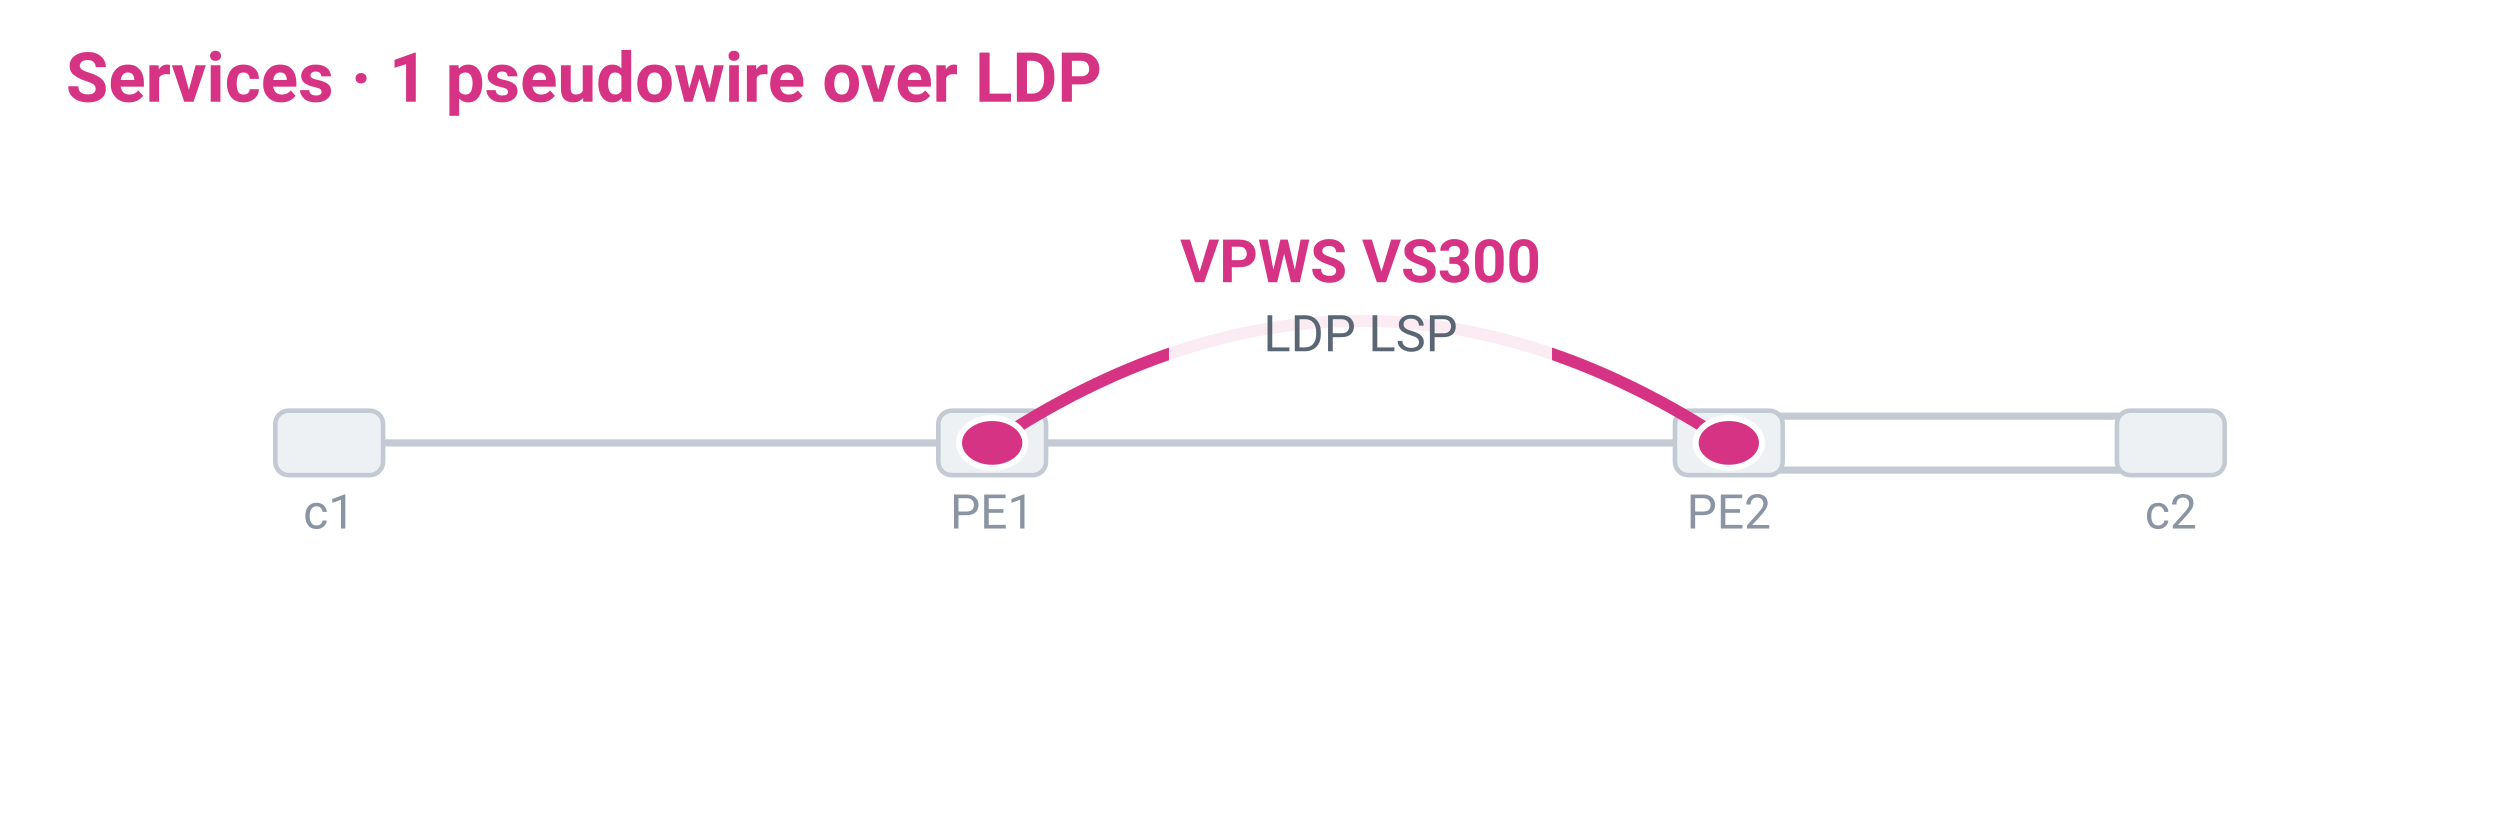
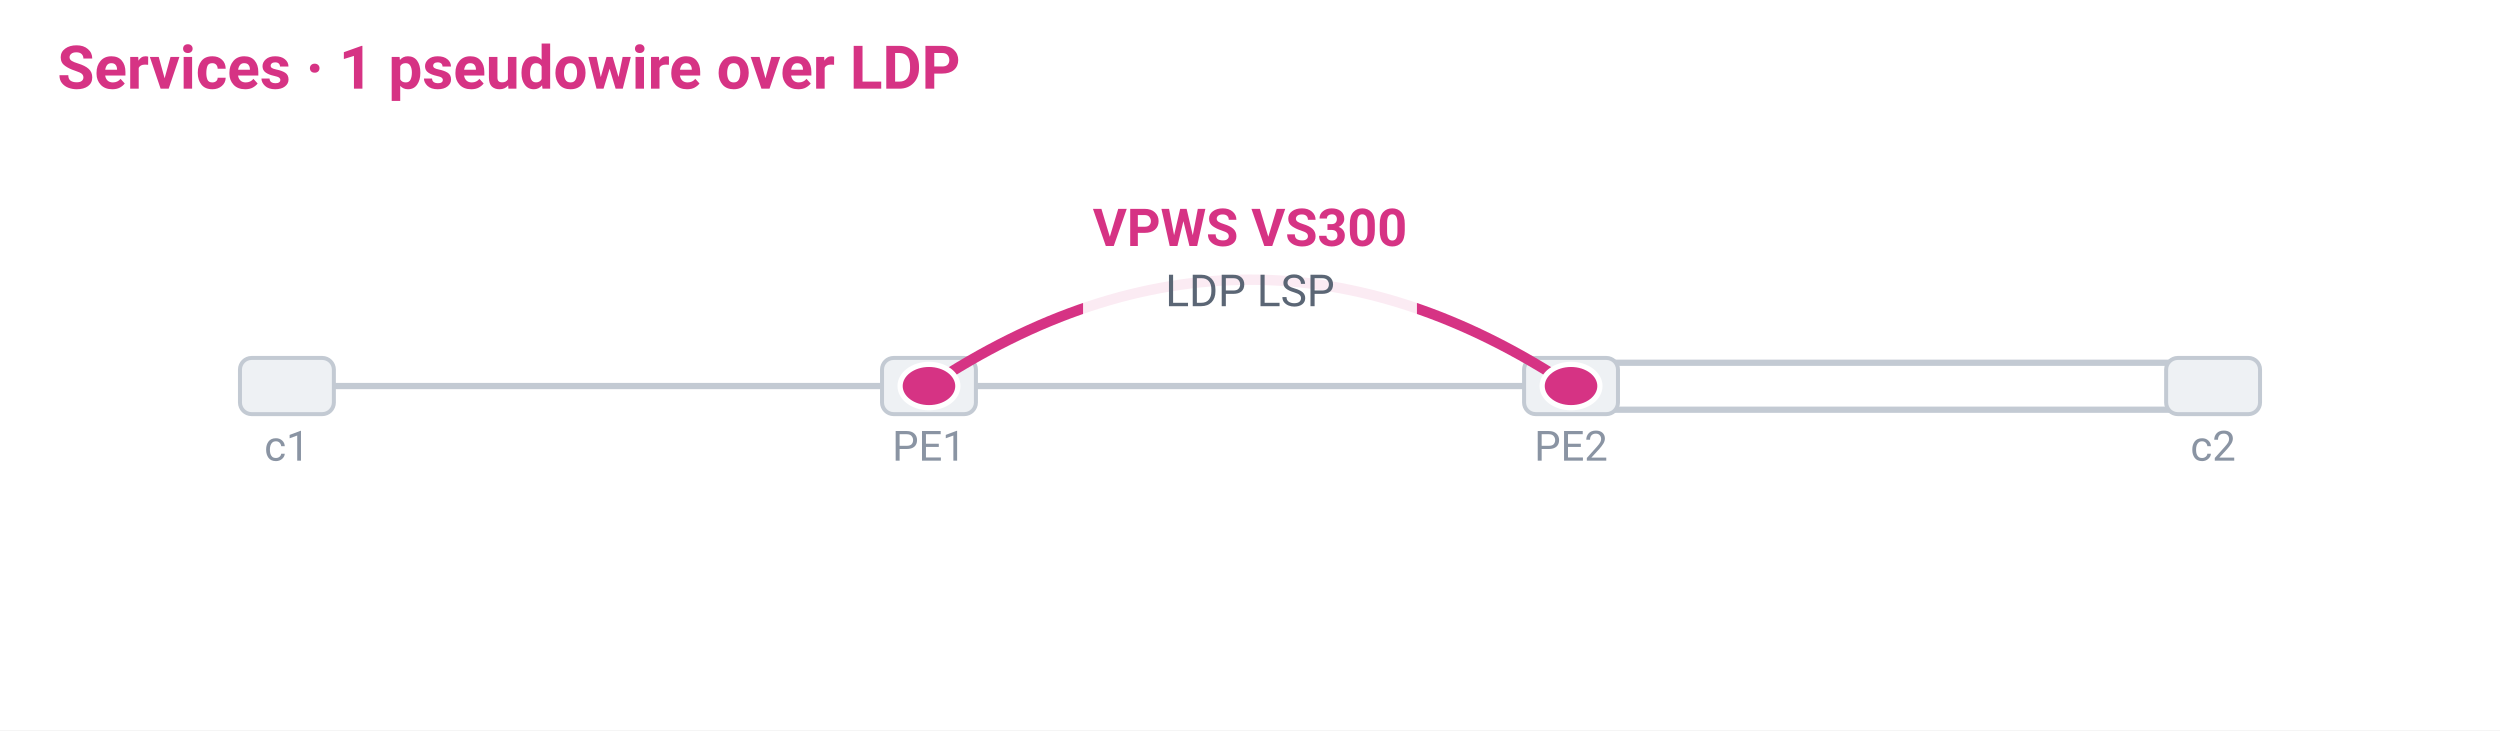
- <svg xmlns="http://www.w3.org/2000/svg" class="netfacts-frames" viewBox="0 0 543 182" width="543" height="182" font-family="'Segoe UI', Roboto, Helvetica, Arial, sans-serif" data-frames="physical pw" data-start="pw">
+ <svg xmlns="http://www.w3.org/2000/svg" class="netfacts-frames" viewBox="0 0 623 182" width="623" height="182" font-family="'Segoe UI', Roboto, Helvetica, Arial, sans-serif" data-frames="physical pw" data-start="pw">
  <style>.frame{visibility:hidden}.frame.start{visibility:visible}:root:has(.frame:target) .frame{visibility:hidden}:root:has(.frame:target) .frame:target{visibility:visible}@media (prefers-reduced-motion:no-preference){@keyframes nf-rotate{0%{visibility:visible}50%,100%{visibility:hidden}}.frame{animation:nf-rotate 8s step-end infinite}.r1{animation-delay:-4s}:root:has(.frame:target) .frame,:root:has(#still:target) .frame,:root[data-rotate="off"] .frame{animation:none}}</style>
-   <rect id="still" width="543" height="182" fill="#fff" />
+   <rect id="still" width="623" height="182" fill="#fff" />
  <g class="frame r1" id="f-physical" data-title="Physical · 4 devices (SAOS 6/8), 4 links">
    <g>
-       <line x1="215.5" y1="96.2" x2="375.5" y2="96.2" stroke="#69768a" stroke-width="2.08" />
-       <rect x="234.4" y="89.1" width="13.7" height="14.3" rx="7.2" fill="#fff" stroke="#9aa4b1" stroke-width="0.9" />
-       <text x="241.2" y="99.8" font-size="9.8" text-anchor="middle" fill="#1d2430">1</text>
-       <rect x="338.5" y="89.1" width="13.7" height="14.3" rx="7.2" fill="#fff" stroke="#9aa4b1" stroke-width="0.9" />
-       <text x="345.3" y="99.8" font-size="9.8" text-anchor="middle" fill="#1d2430">1</text>
+       <line x1="231.5" y1="96.2" x2="391.5" y2="96.2" stroke="#69768a" stroke-width="2.08" />
+       <rect x="250.4" y="89.1" width="13.7" height="14.3" rx="7.2" fill="#fff" stroke="#9aa4b1" stroke-width="0.9" />
+       <text x="257.2" y="99.8" font-size="9.8" text-anchor="middle" fill="#1d2430">1</text>
+       <rect x="354.5" y="89.1" width="13.7" height="14.3" rx="7.2" fill="#fff" stroke="#9aa4b1" stroke-width="0.9" />
+       <text x="361.3" y="99.8" font-size="9.8" text-anchor="middle" fill="#1d2430">1</text>
    </g>
    <g>
-       <line x1="215.5" y1="96.2" x2="71.5" y2="96.2" stroke="#69768a" stroke-width="2.08" />
-       <rect x="178.5" y="89.1" width="13.7" height="14.3" rx="7.2" fill="#fff" stroke="#9aa4b1" stroke-width="0.9" />
-       <text x="185.3" y="99.8" font-size="9.8" text-anchor="middle" fill="#1d2430">3</text>
+       <line x1="231.5" y1="96.2" x2="71.5" y2="96.2" stroke="#69768a" stroke-width="2.08" />
+       <rect x="194.5" y="89.1" width="13.7" height="14.3" rx="7.2" fill="#fff" stroke="#9aa4b1" stroke-width="0.9" />
+       <text x="201.3" y="99.8" font-size="9.8" text-anchor="middle" fill="#1d2430">3</text>
      <rect x="90.4" y="89.1" width="31.2" height="14.3" rx="7.2" fill="#fff" stroke="#9aa4b1" stroke-width="0.9" />
      <text x="106" y="99.8" font-size="9.8" text-anchor="middle" fill="#1d2430">eth2</text>
    </g>
    <g>
-       <line x1="375.5" y1="90.4" x2="471.5" y2="90.4" stroke="#69768a" stroke-width="2.08" />
-       <rect x="394.4" y="83.3" width="13.7" height="14.3" rx="7.2" fill="#fff" stroke="#9aa4b1" stroke-width="0.9" />
-       <text x="401.2" y="94" font-size="9.8" text-anchor="middle" fill="#1d2430">3</text>
-       <rect x="416.9" y="83.3" width="31.2" height="14.3" rx="7.2" fill="#fff" stroke="#9aa4b1" stroke-width="0.9" />
-       <text x="432.5" y="94" font-size="9.8" text-anchor="middle" fill="#1d2430">eth3</text>
+       <line x1="391.5" y1="90.4" x2="551.5" y2="90.4" stroke="#69768a" stroke-width="2.08" />
+       <rect x="410.4" y="83.3" width="13.7" height="14.3" rx="7.2" fill="#fff" stroke="#9aa4b1" stroke-width="0.9" />
+       <text x="417.2" y="94" font-size="9.8" text-anchor="middle" fill="#1d2430">3</text>
+       <rect x="501.5" y="83.3" width="31.2" height="14.3" rx="7.2" fill="#fff" stroke="#9aa4b1" stroke-width="0.9" />
+       <text x="517.1" y="94" font-size="9.8" text-anchor="middle" fill="#1d2430">eth3</text>
    </g>
    <g>
-       <line x1="375.5" y1="102.1" x2="471.5" y2="102.1" stroke="#69768a" stroke-width="2.08" />
-       <rect x="412.6" y="111.3" width="13.7" height="14.3" rx="7.2" fill="#fff" stroke="#9aa4b1" stroke-width="0.9" />
-       <text x="419.4" y="122" font-size="9.8" text-anchor="middle" fill="#1d2430">4</text>
-       <rect x="421.5" y="62.5" width="31.2" height="14.3" rx="7.2" fill="#fff" stroke="#9aa4b1" stroke-width="0.9" />
-       <text x="437.1" y="73.2" font-size="9.8" text-anchor="middle" fill="#1d2430">eth4</text>
+       <line x1="391.5" y1="102.1" x2="551.5" y2="102.1" stroke="#69768a" stroke-width="2.08" />
+       <rect x="428.6" y="94.9" width="13.7" height="14.3" rx="7.2" fill="#fff" stroke="#9aa4b1" stroke-width="0.9" />
+       <text x="435.4" y="105.7" font-size="9.8" text-anchor="middle" fill="#1d2430">4</text>
+       <rect x="465.1" y="94.9" width="31.2" height="14.3" rx="7.2" fill="#fff" stroke="#9aa4b1" stroke-width="0.9" />
+       <text x="480.7" y="105.7" font-size="9.8" text-anchor="middle" fill="#1d2430">eth4</text>
    </g>
    <g>
-       <rect x="198.6" y="86.1" width="33.8" height="20.3" rx="3.4" fill="#c8202f" stroke="#fff" stroke-width="1.3" />
-       <text x="215.5" y="100.8" font-size="10.4" font-weight="700" text-anchor="middle" fill="#fff">PE</text>
+       <rect x="214.6" y="86.1" width="33.8" height="20.3" rx="3.4" fill="#c8202f" stroke="#fff" stroke-width="1.3" />
+       <text x="231.5" y="100.8" font-size="10.4" font-weight="700" text-anchor="middle" fill="#fff">PE</text>
    </g>
    <g>
-       <rect x="358.6" y="86.1" width="33.8" height="20.3" rx="3.4" fill="#c8202f" stroke="#fff" stroke-width="1.3" />
-       <text x="375.5" y="100.8" font-size="10.4" font-weight="700" text-anchor="middle" fill="#fff">PE</text>
+       <rect x="374.6" y="86.1" width="33.8" height="20.3" rx="3.4" fill="#c8202f" stroke="#fff" stroke-width="1.3" />
+       <text x="391.5" y="100.8" font-size="10.4" font-weight="700" text-anchor="middle" fill="#fff">PE</text>
    </g>
    <g>
      <rect x="54.6" y="86.1" width="33.8" height="20.3" rx="3.4" fill="#3d7f8f" stroke="#fff" stroke-width="1.3" />
      <text x="71.5" y="100.8" font-size="10.4" font-weight="700" text-anchor="middle" fill="#fff">H</text>
    </g>
    <g>
-       <rect x="454.6" y="86.1" width="33.8" height="20.3" rx="3.4" fill="#3d7f8f" stroke="#fff" stroke-width="1.3" />
-       <text x="471.5" y="100.8" font-size="10.4" font-weight="700" text-anchor="middle" fill="#fff">H</text>
+       <rect x="534.6" y="86.1" width="33.8" height="20.3" rx="3.4" fill="#3d7f8f" stroke="#fff" stroke-width="1.3" />
+       <text x="551.5" y="100.8" font-size="10.4" font-weight="700" text-anchor="middle" fill="#fff">H</text>
    </g>
-     <rect x="189.2" y="109.2" width="52.7" height="34.4" rx="3.9" fill="#fff" fill-opacity="0.9" />
-     <text x="215.5" y="121.6" font-size="13" text-anchor="middle" font-weight="700" fill="#c8202f">PE1</text>
-     <text x="215.5" y="136.5" font-size="11" text-anchor="middle" fill="#5b6675">3930-6x</text>
-     <rect x="349.2" y="109.2" width="52.7" height="34.4" rx="3.9" fill="#fff" fill-opacity="0.9" />
-     <text x="375.5" y="121.6" font-size="13" text-anchor="middle" font-weight="700" fill="#c8202f">PE2</text>
-     <text x="375.5" y="136.5" font-size="11" text-anchor="middle" fill="#5b6675">3930-6x</text>
+     <rect x="205.2" y="109.2" width="52.7" height="34.4" rx="3.9" fill="#fff" fill-opacity="0.9" />
+     <text x="231.5" y="121.6" font-size="13" text-anchor="middle" font-weight="700" fill="#c8202f">PE1</text>
+     <text x="231.5" y="136.5" font-size="11" text-anchor="middle" fill="#5b6675">3930-6x</text>
+     <rect x="365.2" y="109.2" width="52.7" height="34.4" rx="3.9" fill="#fff" fill-opacity="0.9" />
+     <text x="391.5" y="121.6" font-size="13" text-anchor="middle" font-weight="700" fill="#c8202f">PE2</text>
+     <text x="391.5" y="136.5" font-size="11" text-anchor="middle" fill="#5b6675">3930-6x</text>
    <rect x="51.6" y="109.2" width="39.8" height="34.4" rx="3.9" fill="#fff" fill-opacity="0.9" />
    <text x="71.5" y="121.6" font-size="13" text-anchor="middle" font-weight="700" fill="#3d7f8f">c1</text>
    <text x="71.5" y="136.5" font-size="11" text-anchor="middle" fill="#5b6675">linux</text>
-     <rect x="451.6" y="109.2" width="39.8" height="34.4" rx="3.9" fill="#fff" fill-opacity="0.9" />
-     <text x="471.5" y="121.6" font-size="13" text-anchor="middle" font-weight="700" fill="#3d7f8f">c2</text>
-     <text x="471.5" y="136.5" font-size="11" text-anchor="middle" fill="#5b6675">linux</text>
-     <rect width="543" height="32.5" fill="#fff" fill-opacity="0.92" />
+     <rect x="531.6" y="109.2" width="39.8" height="34.4" rx="3.9" fill="#fff" fill-opacity="0.9" />
+     <text x="551.5" y="121.6" font-size="13" text-anchor="middle" font-weight="700" fill="#3d7f8f">c2</text>
+     <text x="551.5" y="136.5" font-size="11" text-anchor="middle" fill="#5b6675">linux</text>
+     <rect width="623" height="32.5" fill="#fff" fill-opacity="0.92" />
    <text x="14.3" y="22.1" font-size="15" font-weight="700" fill="#1d2430">Physical · 4 devices (SAOS 6/8), 4 links</text>
  </g>
  <g class="frame r0 start" id="f-pw" data-title="Services · 1 pseudowire over LDP">
-     <line x1="215.5" y1="96.2" x2="375.5" y2="96.2" stroke="#c3cad3" stroke-width="1.56" />
-     <line x1="215.5" y1="96.2" x2="71.5" y2="96.2" stroke="#c3cad3" stroke-width="1.56" />
-     <line x1="375.5" y1="90.4" x2="471.5" y2="90.4" stroke="#c3cad3" stroke-width="1.56" />
-     <line x1="375.5" y1="102.1" x2="471.5" y2="102.1" stroke="#c3cad3" stroke-width="1.56" />
-     <rect x="203.8" y="89.2" width="23.4" height="14" rx="2.9" fill="#eef1f4" stroke="#c3cad3" />
-     <text x="215.5" y="114.8" font-size="10.4" text-anchor="middle" fill="#8a94a3">PE1</text>
-     <rect x="363.8" y="89.2" width="23.4" height="14" rx="2.9" fill="#eef1f4" stroke="#c3cad3" />
-     <text x="375.5" y="114.8" font-size="10.4" text-anchor="middle" fill="#8a94a3">PE2</text>
+     <line x1="231.5" y1="96.2" x2="391.5" y2="96.2" stroke="#c3cad3" stroke-width="1.56" />
+     <line x1="231.5" y1="96.2" x2="71.5" y2="96.2" stroke="#c3cad3" stroke-width="1.56" />
+     <line x1="391.5" y1="90.4" x2="551.5" y2="90.4" stroke="#c3cad3" stroke-width="1.56" />
+     <line x1="391.5" y1="102.1" x2="551.5" y2="102.1" stroke="#c3cad3" stroke-width="1.56" />
+     <rect x="219.8" y="89.2" width="23.4" height="14" rx="2.9" fill="#eef1f4" stroke="#c3cad3" />
+     <text x="231.5" y="114.8" font-size="10.4" text-anchor="middle" fill="#8a94a3">PE1</text>
+     <rect x="379.8" y="89.2" width="23.4" height="14" rx="2.9" fill="#eef1f4" stroke="#c3cad3" />
+     <text x="391.5" y="114.8" font-size="10.4" text-anchor="middle" fill="#8a94a3">PE2</text>
    <rect x="59.8" y="89.2" width="23.4" height="14" rx="2.9" fill="#eef1f4" stroke="#c3cad3" />
    <text x="71.5" y="114.8" font-size="10.4" text-anchor="middle" fill="#8a94a3">c1</text>
-     <rect x="459.8" y="89.2" width="23.4" height="14" rx="2.9" fill="#eef1f4" stroke="#c3cad3" />
-     <text x="471.5" y="114.8" font-size="10.4" text-anchor="middle" fill="#8a94a3">c2</text>
+     <rect x="539.8" y="89.2" width="23.4" height="14" rx="2.9" fill="#eef1f4" stroke="#c3cad3" />
+     <text x="551.5" y="114.8" font-size="10.4" text-anchor="middle" fill="#8a94a3">c2</text>
    <g>
-       <path d="M215.5,96.2 Q295.5,43.2 375.5,96.2" fill="none" stroke="#d63384" stroke-width="2.6" />
-       <rect x="253.9" y="49" width="83.2" height="34.4" rx="3.9" fill="#fff" fill-opacity="0.9" />
-       <text x="295.5" y="61.3" font-size="13" text-anchor="middle" font-weight="700" fill="#d63384">VPWS VS300</text>
-       <text x="295.5" y="76.3" font-size="11" text-anchor="middle" fill="#5b6675">LDP LSP</text>
+       <path d="M231.5,96.2 Q311.5,43.2 391.5,96.2" fill="none" stroke="#d63384" stroke-width="2.6" />
+       <rect x="269.9" y="49" width="83.2" height="34.4" rx="3.9" fill="#fff" fill-opacity="0.9" />
+       <text x="311.5" y="61.3" font-size="13" text-anchor="middle" font-weight="700" fill="#d63384">VPWS VS300</text>
+       <text x="311.5" y="76.3" font-size="11" text-anchor="middle" fill="#5b6675">LDP LSP</text>
    </g>
-     <ellipse cx="215.5" cy="96.2" rx="7.2" ry="5.4" fill="#d63384" stroke="#fff" stroke-width="1.3" />
-     <ellipse cx="375.5" cy="96.2" rx="7.2" ry="5.4" fill="#d63384" stroke="#fff" stroke-width="1.3" />
-     <rect width="543" height="32.5" fill="#fff" fill-opacity="0.92" />
+     <ellipse cx="231.5" cy="96.2" rx="7.2" ry="5.4" fill="#d63384" stroke="#fff" stroke-width="1.3" />
+     <ellipse cx="391.5" cy="96.2" rx="7.2" ry="5.4" fill="#d63384" stroke="#fff" stroke-width="1.3" />
+     <rect width="623" height="32.5" fill="#fff" fill-opacity="0.92" />
    <text x="14.3" y="22.1" font-size="15" font-weight="700" fill="#d63384">Services · 1 pseudowire over LDP</text>
  </g>
</svg>
